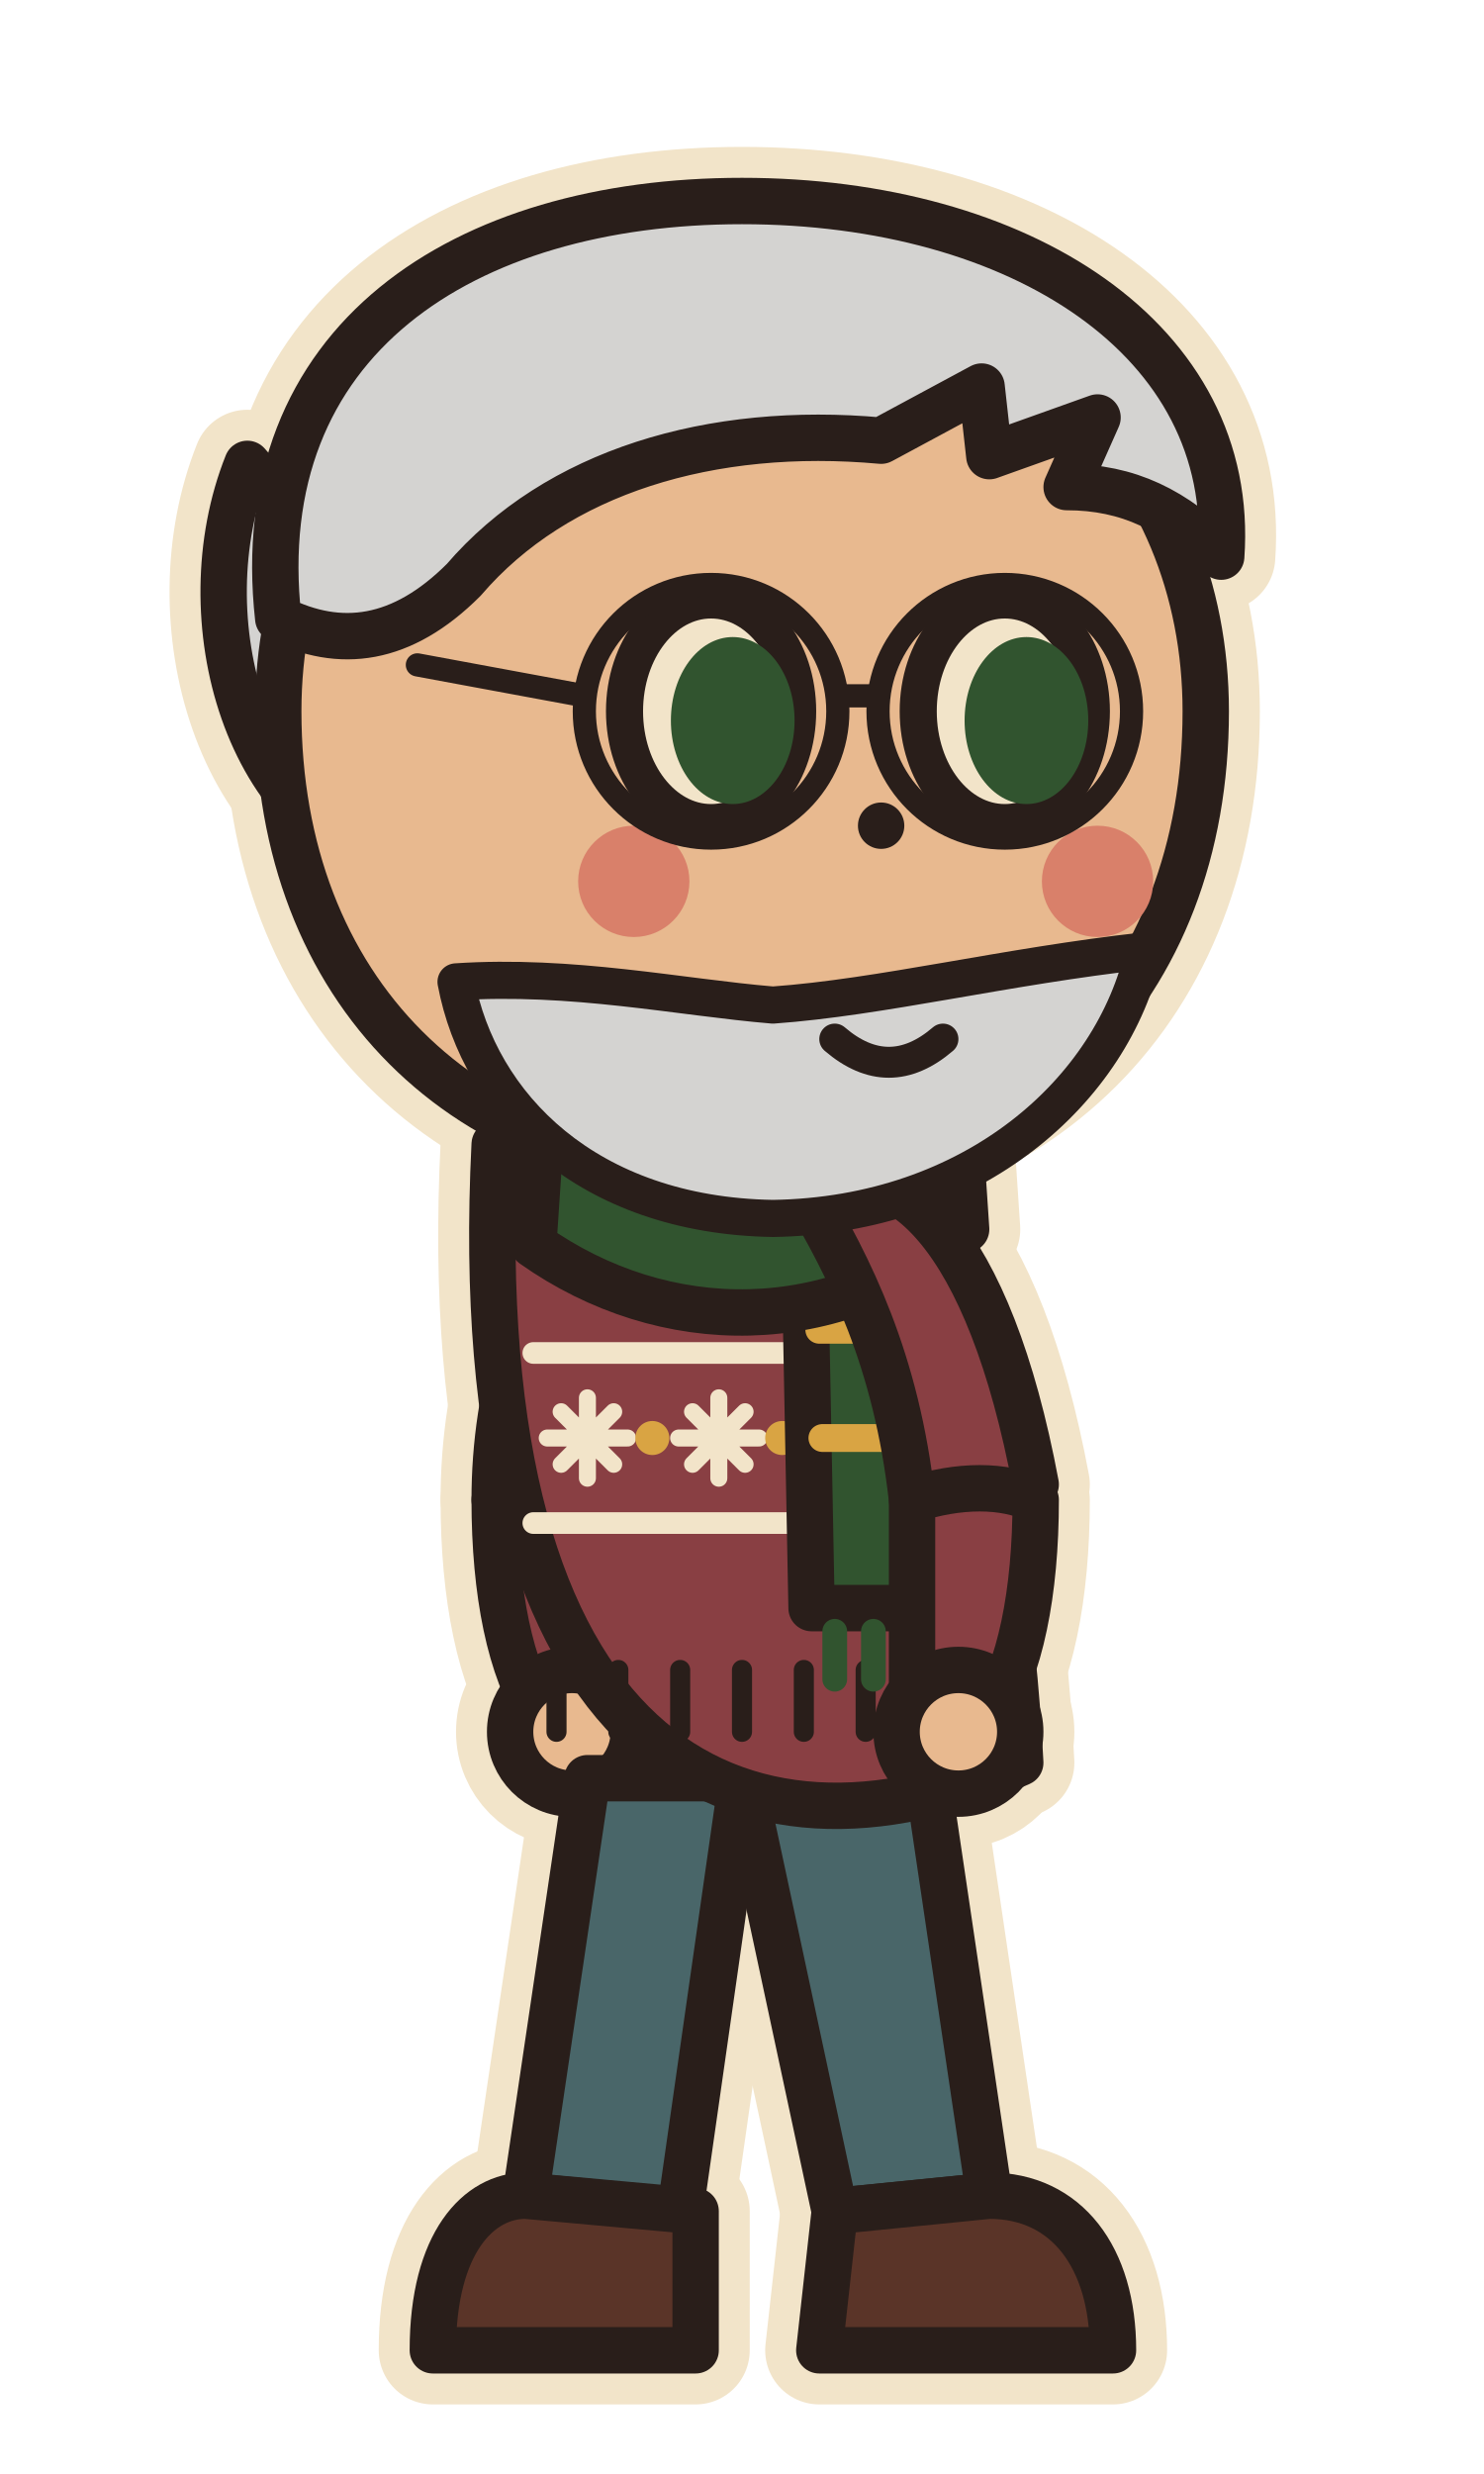
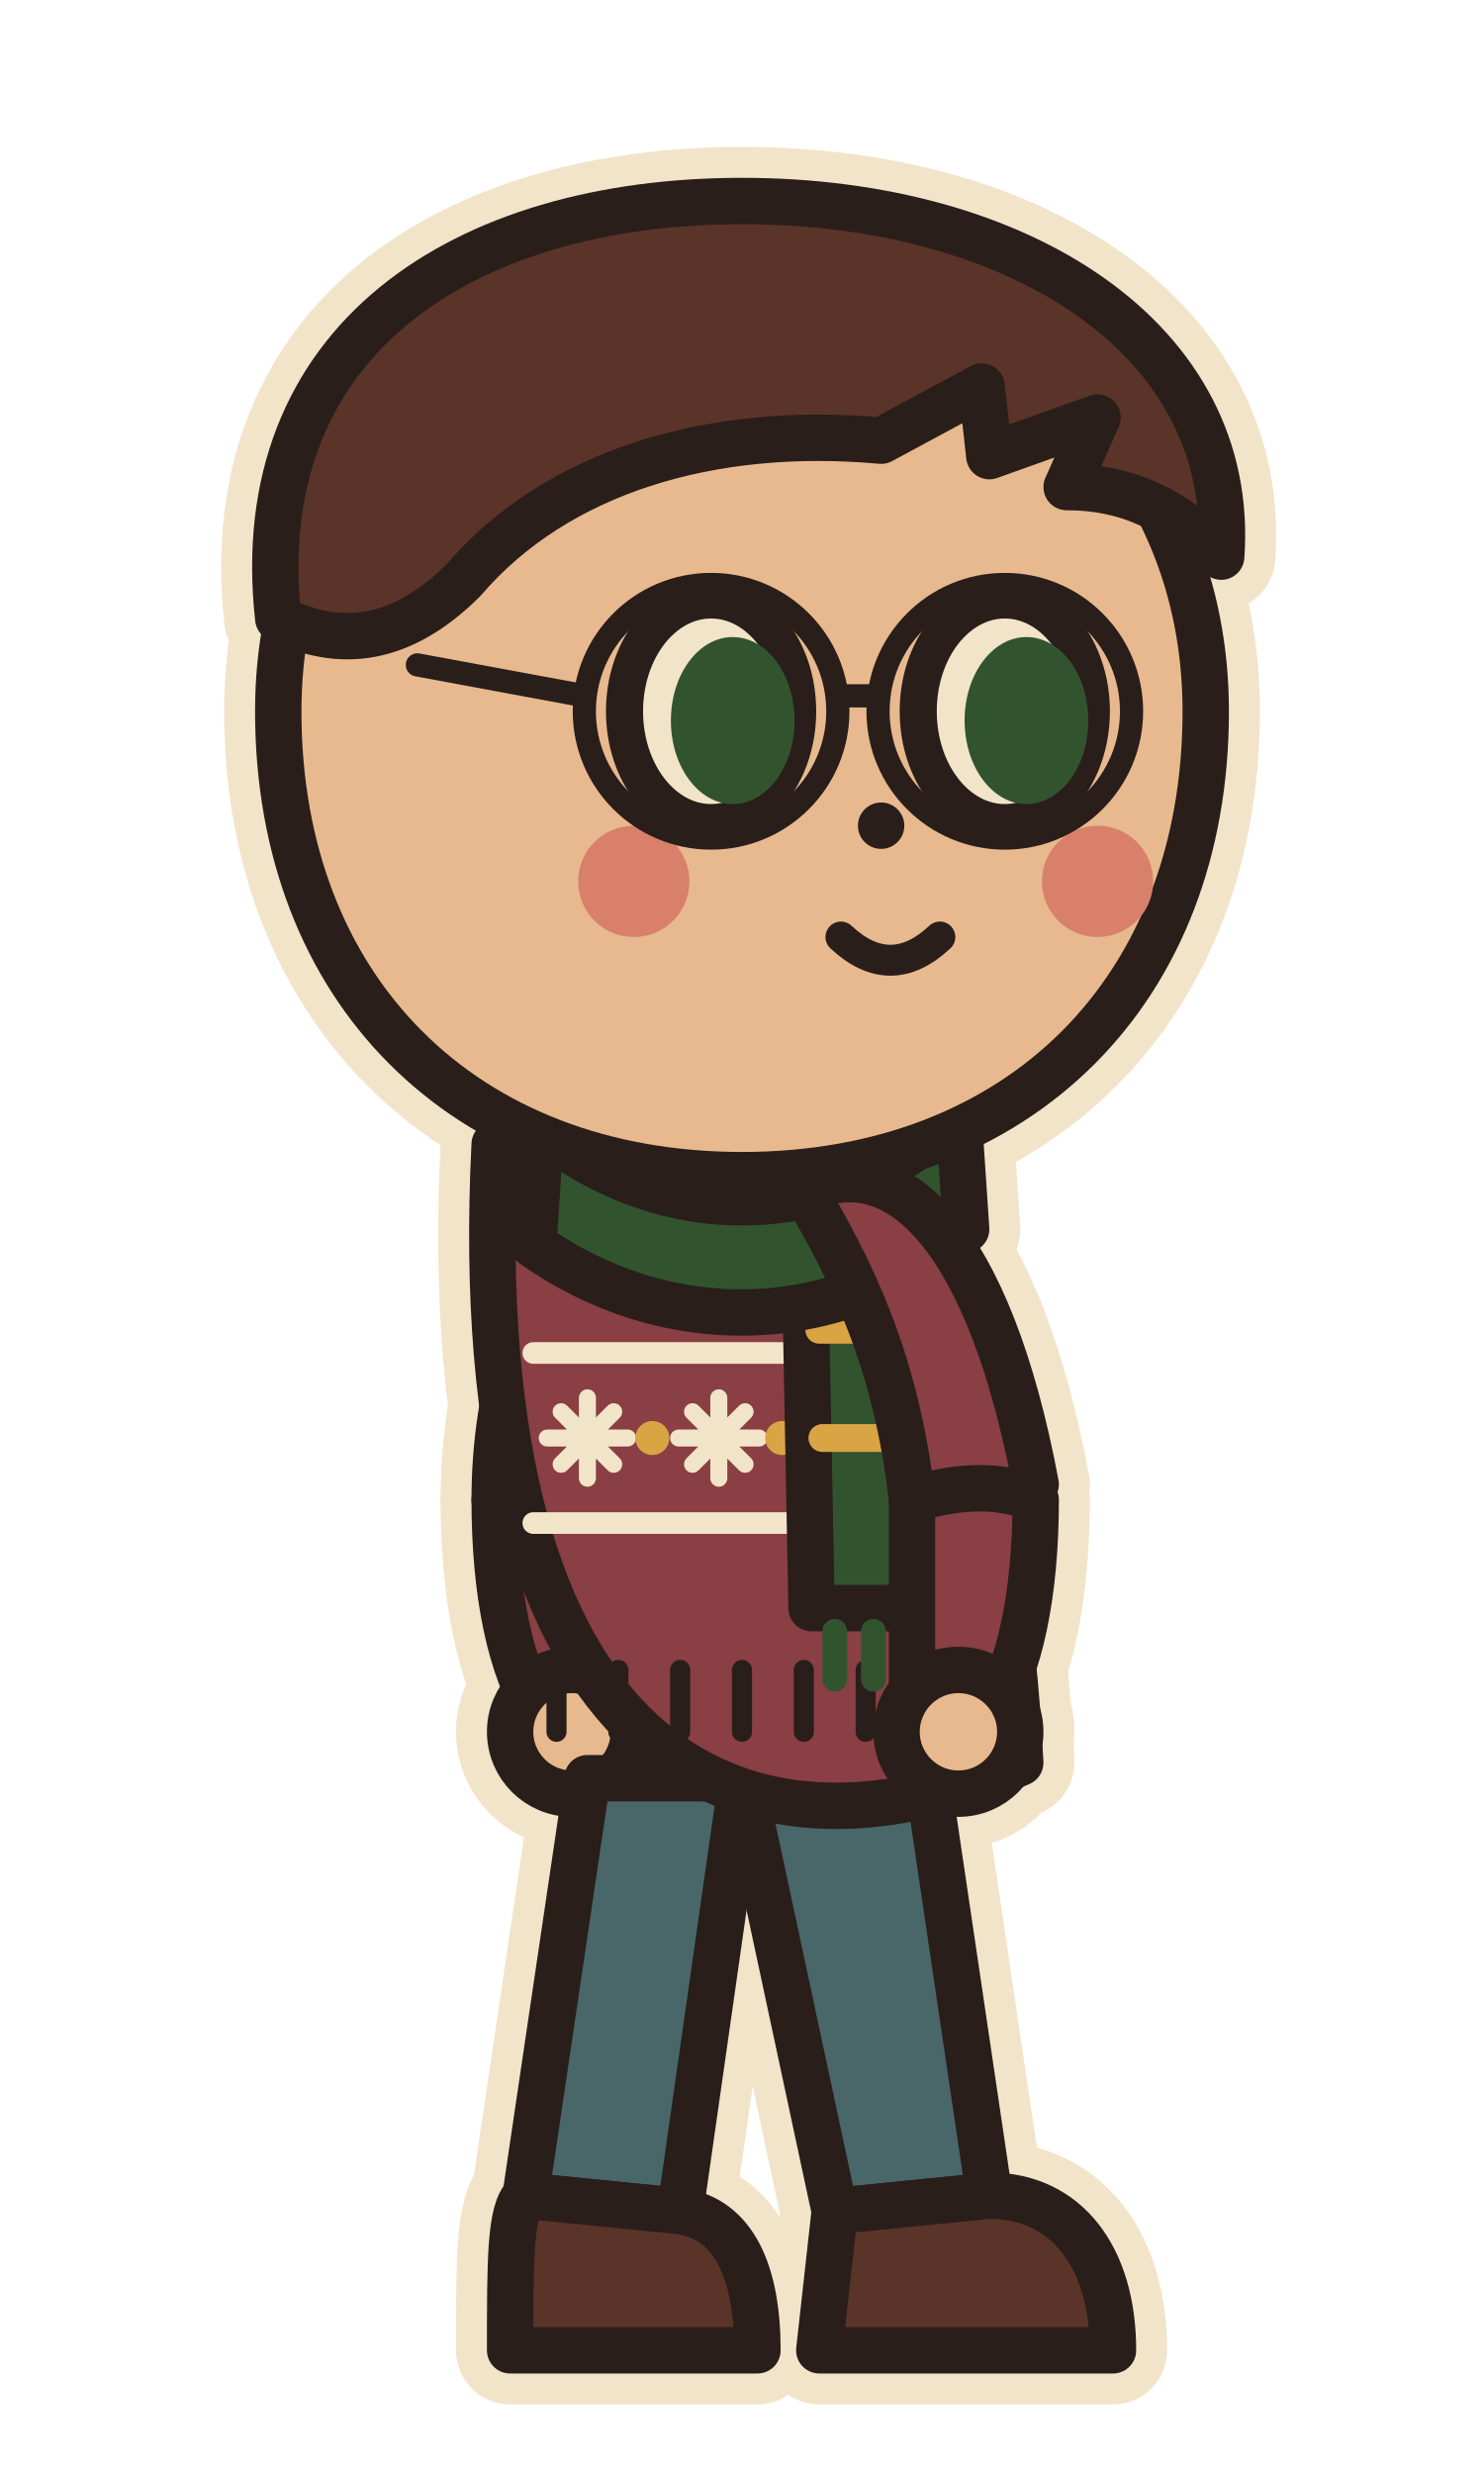
<svg xmlns="http://www.w3.org/2000/svg" viewBox="0 0 96 160" width="96" height="160">
  <g fill="#f2e4c9" stroke="#f2e4c9" stroke-width="7" stroke-linejoin="round" stroke-linecap="round">
    <path d="M 40,76 C 34,82 32,90 32,97 C 35,99 38,99 40,97 C 40,90 42,82 44,78 Z" fill="#f2e4c9" />
    <path d="M 32,97 C 32,103 33,108 35,111 C 37,112 40,111 41,109 C 40,104 40,100 40,97 Z" fill="#f2e4c9" />
    <circle cx="37" cy="112" r="4" fill="#f2e4c9" />
    <path d="M 38,115 L 34,142 L 44,143 L 48,115 Z" fill="#f2e4c9" />
-     <path d="M 34,142 L 45,143 L 45,152 L 28,152 C 28,145 31,142 34,142 Z" fill="#f2e4c9" />
+     <path d="M 34,142 L 44,143 C 47.5,143.5 49,147 49,152 L 33,152 C 33,146 33,143 34,142 Z" fill="#f2e4c9" />
    <path d="M 48,115 L 54,143 L 64,142 L 60,115 Z" fill="#f2e4c9" />
    <path d="M 54,143 L 64,142 C 69,142 72,146 72,152 L 53,152 Z" fill="#f2e4c9" />
    <path d="M 32,74 C 48,82 64,74 66,114 C 48,122 30,114 32,74 Z" fill="#f2e4c9" />
    <circle cx="42.2" cy="93" r="1.1" fill="#f2e4c9" />
    <circle cx="50.6" cy="93" r="1.1" fill="#f2e4c9" />
    <circle cx="61" cy="93" r="1.1" fill="#f2e4c9" />
    <path d="M 52,78 L 59.5,78 L 60.5,104 L 52.5,104 Z" fill="#f2e4c9" />
    <path d="M 35,73 C 43,79.5 54,79.5 62,72 L 62.5,79.5 C 54,86.5 43,86.5 34.5,80.5 Z" fill="#f2e4c9" />
    <path d="M 52,77 C 58,74 64,80 67,96 C 64,99 61,99 59,97 C 58,88 55,82 52,77 Z" fill="#f2e4c9" />
    <path d="M 59,97 C 62,96 65,96 67,97 C 67,103 66,108 64,111 C 62,112 60,111 59,109 C 59,104 59,100 59,97 Z" fill="#f2e4c9" />
    <circle cx="62" cy="112" r="4" fill="#f2e4c9" />
-     <path d="M 16,30 C 12,40 16,54 26,56 L 30,46 Z" fill="#f2e4c9" />
    <path d="M 48,18 C 66,18 78,30 78,46 C 78,64 66,76 48,76 C 30,76 18,64 18,46 C 18,30 30,18 48,18 Z" fill="#f2e4c9" />
    <path d="M 18,40 C 16,22 30,13 48,13 C 66,13 80,22 79,36 C 76,33 73,31.5 69,31.5 L 71,27 L 64,29.5 L 63.5,25 L 57,28.5 C 46,27.5 36,30.5 30,37.5 C 26,41.5 22,42 18,40 Z" fill="#f2e4c9" />
  </g>
  <g stroke="#291e1a" stroke-width="3" stroke-linejoin="round" stroke-linecap="round">
    <path d="M 40,76 C 34,82 32,90 32,97 C 35,99 38,99 40,97 C 40,90 42,82 44,78 Z" fill="#893f43" />
    <path d="M 32,97 C 32,103 33,108 35,111 C 37,112 40,111 41,109 C 40,104 40,100 40,97 Z" fill="#893f43" />
    <circle cx="37" cy="112" r="4" fill="#e8b98f" />
    <path d="M 38,115 L 34,142 L 44,143 L 48,115 Z" fill="#496669" />
-     <path d="M 34,142 L 45,143 L 45,152 L 28,152 C 28,145 31,142 34,142 Z" fill="#5a3428" />
+     <path d="M 34,142 L 44,143 C 47.5,143.5 49,147 49,152 L 33,152 C 33,146 33,143 34,142 Z" fill="#5a3428" />
    <path d="M 48,115 L 54,143 L 64,142 L 60,115 Z" fill="#496669" />
    <path d="M 54,143 L 64,142 C 69,142 72,146 72,152 L 53,152 Z" fill="#5a3428" />
    <path d="M 32,74 C 48,82 64,74 66,114 C 48,122 30,114 32,74 Z" fill="#893f43" />
    <path d="M 34.5,87.5 L 61.5,87.5" fill="none" stroke="#f2e4c9" stroke-width="1.4" />
    <path d="M 34.5,98.5 L 62,98.5" fill="none" stroke="#f2e4c9" stroke-width="1.4" />
    <path d="M 38,90.4 L 38,95.6 M 35.4,93 L 40.6,93 M 36.3,91.3 L 39.7,94.7 M 36.3,94.7 L 39.7,91.3" fill="none" stroke="#f2e4c9" stroke-width="1.1" />
    <path d="M 46.5,90.4 L 46.5,95.6 M 43.9,93 L 49.1,93 M 44.8,91.3 L 48.2,94.7 M 44.8,94.7 L 48.2,91.3" fill="none" stroke="#f2e4c9" stroke-width="1.1" />
    <circle cx="42.2" cy="93" r="1.1" fill="#d9a443" stroke="none" />
    <circle cx="50.6" cy="93" r="1.1" fill="#d9a443" stroke="none" />
    <circle cx="61" cy="93" r="1.1" fill="#d9a443" stroke="none" />
    <path d="M 36,108 L 36,112" fill="none" stroke-width="1.3" />
    <path d="M 40,108 L 40,112" fill="none" stroke-width="1.3" />
    <path d="M 44,108 L 44,112" fill="none" stroke-width="1.3" />
    <path d="M 48,108 L 48,112" fill="none" stroke-width="1.3" />
    <path d="M 52,108 L 52,112" fill="none" stroke-width="1.3" />
    <path d="M 56,108 L 56,112" fill="none" stroke-width="1.3" />
    <path d="M 60,108 L 60,111.4" fill="none" stroke-width="1.3" />
    <path d="M 52,78 L 59.5,78 L 60.5,104 L 52.5,104 Z" fill="#31542f" />
    <path d="M 53,86 L 59.6,86 M 53.2,93 L 59.9,93" fill="none" stroke="#d9a443" stroke-width="1.8" />
    <path d="M 54,105.5 L 54,108.6 M 56.5,105.5 L 56.5,108.6 M 59,105.5 L 59,108.6" fill="none" stroke="#31542f" stroke-width="1.6" />
    <path d="M 35,73 C 43,79.5 54,79.5 62,72 L 62.5,79.5 C 54,86.5 43,86.5 34.5,80.5 Z" fill="#31542f" />
    <path d="M 52,77 C 58,74 64,80 67,96 C 64,99 61,99 59,97 C 58,88 55,82 52,77 Z" fill="#893f43" />
    <path d="M 59,97 C 62,96 65,96 67,97 C 67,103 66,108 64,111 C 62,112 60,111 59,109 C 59,104 59,100 59,97 Z" fill="#893f43" />
    <circle cx="62" cy="112" r="4" fill="#e8b98f" />
-     <path d="M 16,30 C 12,40 16,54 26,56 L 30,46 Z" fill="#d4d3d1" />
    <path d="M 48,18 C 66,18 78,30 78,46 C 78,64 66,76 48,76 C 30,76 18,64 18,46 C 18,30 30,18 48,18 Z" fill="#e8b98f" />
    <circle cx="41" cy="57" r="3.6" fill="#d9806a" stroke="none" />
    <circle cx="71" cy="57" r="3.6" fill="#d9806a" stroke="none" />
    <ellipse cx="46" cy="46" rx="5.6" ry="7.2" fill="#f2e4c9" stroke-width="2.4" />
    <ellipse cx="47.4" cy="46.6" rx="4" ry="5.4" fill="#31542f" stroke="none" />
    <ellipse cx="65" cy="46" rx="5.6" ry="7.2" fill="#f2e4c9" stroke-width="2.4" />
    <ellipse cx="66.4" cy="46.6" rx="4" ry="5.4" fill="#31542f" stroke="none" />
    <circle cx="57" cy="53.4" r="1.5" fill="#291e1a" stroke="none" />
-     <path d="M 29.5,63.5 C 37,63 44,64.5 50,65 C 57,64.5 65,62.5 74,61.5 C 72,70.5 63,78.6 50,78.8 C 38,78.6 31,71.5 29.5,63.5 Z" fill="#d4d3d1" stroke-width="2.4" />
-     <path d="M 54,67.2 Q 57.5,70.2 61,67.2" fill="none" stroke-width="2" />
+     <path d="M 54.4,60.6 Q 57.6,63.6 60.8,60.6" fill="none" stroke-width="2" />
    <circle cx="46" cy="46" r="8.2" fill="none" stroke-width="1.5" />
    <circle cx="65" cy="46" r="8.2" fill="none" stroke-width="1.5" />
    <path d="M 54.2,45 L 56.8,45" fill="none" stroke-width="1.5" />
    <path d="M 37.8,45 L 27,43" fill="none" stroke-width="1.5" />
-     <path d="M 18,40 C 16,22 30,13 48,13 C 66,13 80,22 79,36 C 76,33 73,31.5 69,31.5 L 71,27 L 64,29.5 L 63.5,25 L 57,28.5 C 46,27.5 36,30.5 30,37.5 C 26,41.5 22,42 18,40 Z" fill="#d4d3d1" />
+     <path d="M 18,40 C 16,22 30,13 48,13 C 66,13 80,22 79,36 C 76,33 73,31.5 69,31.5 L 71,27 L 64,29.5 L 63.5,25 L 57,28.5 C 46,27.5 36,30.5 30,37.5 C 26,41.5 22,42 18,40 Z" fill="#5a3428" />
  </g>
</svg>
